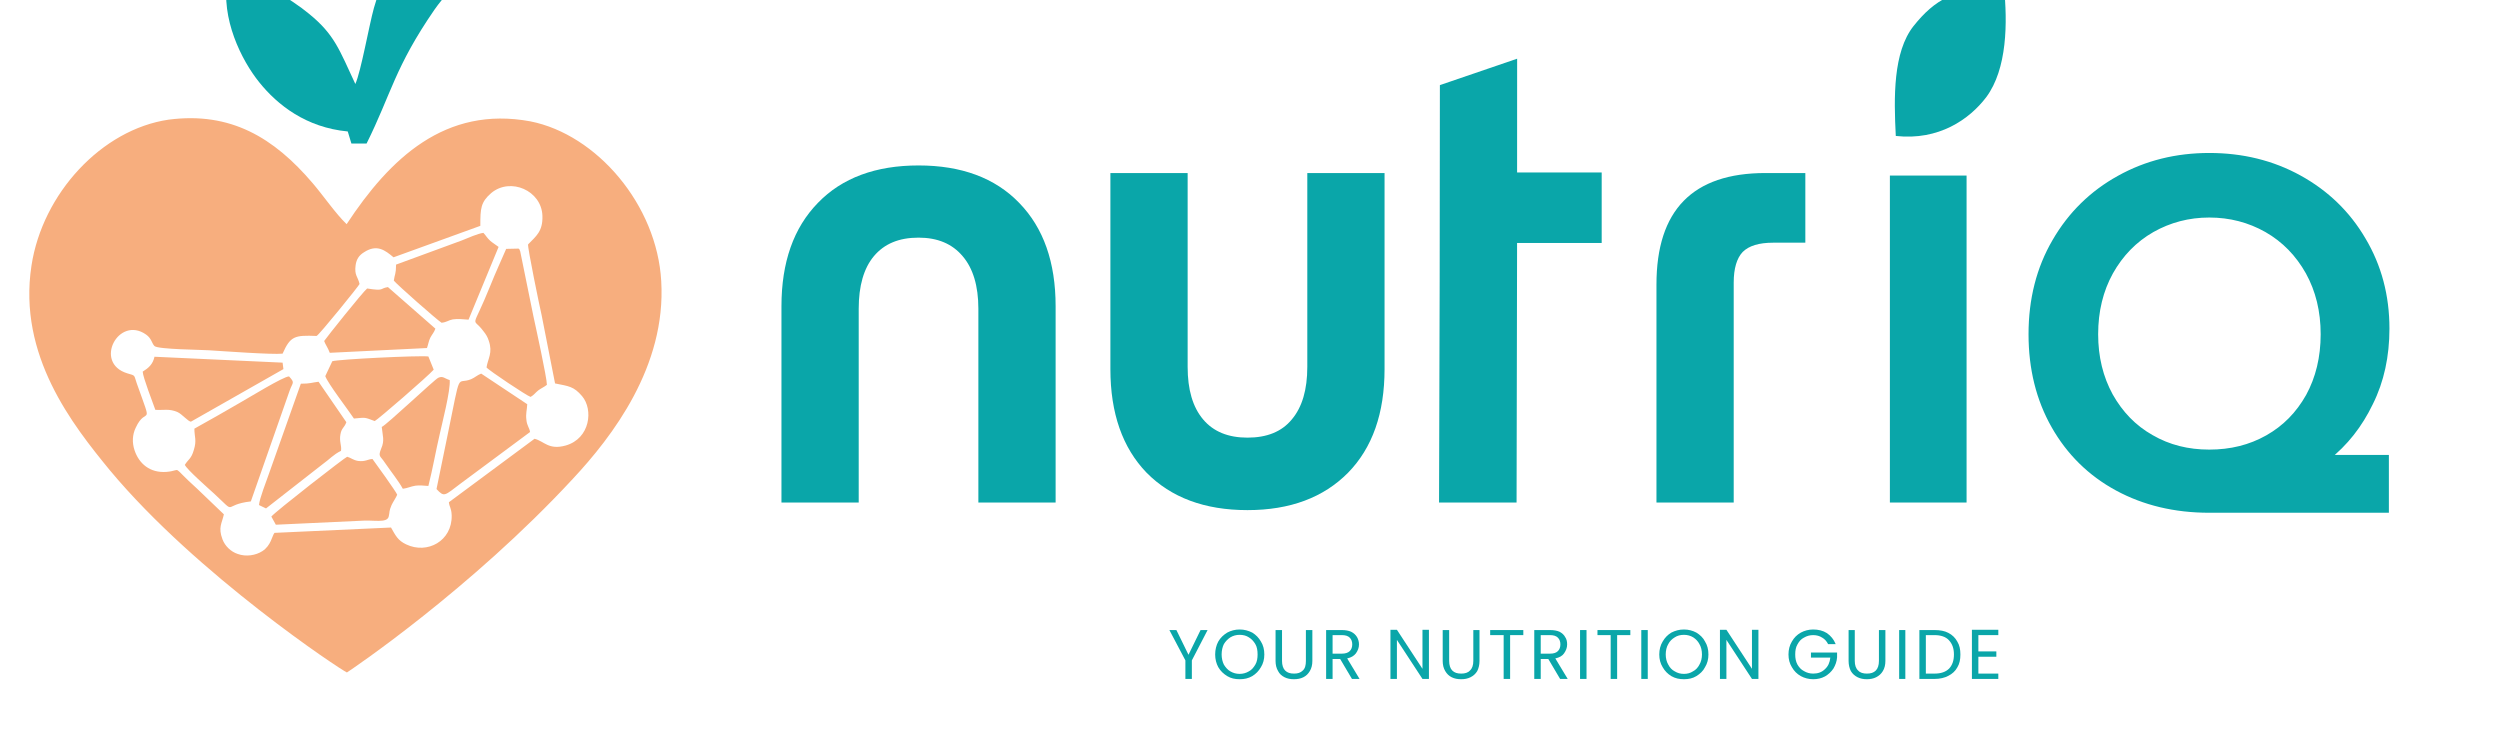
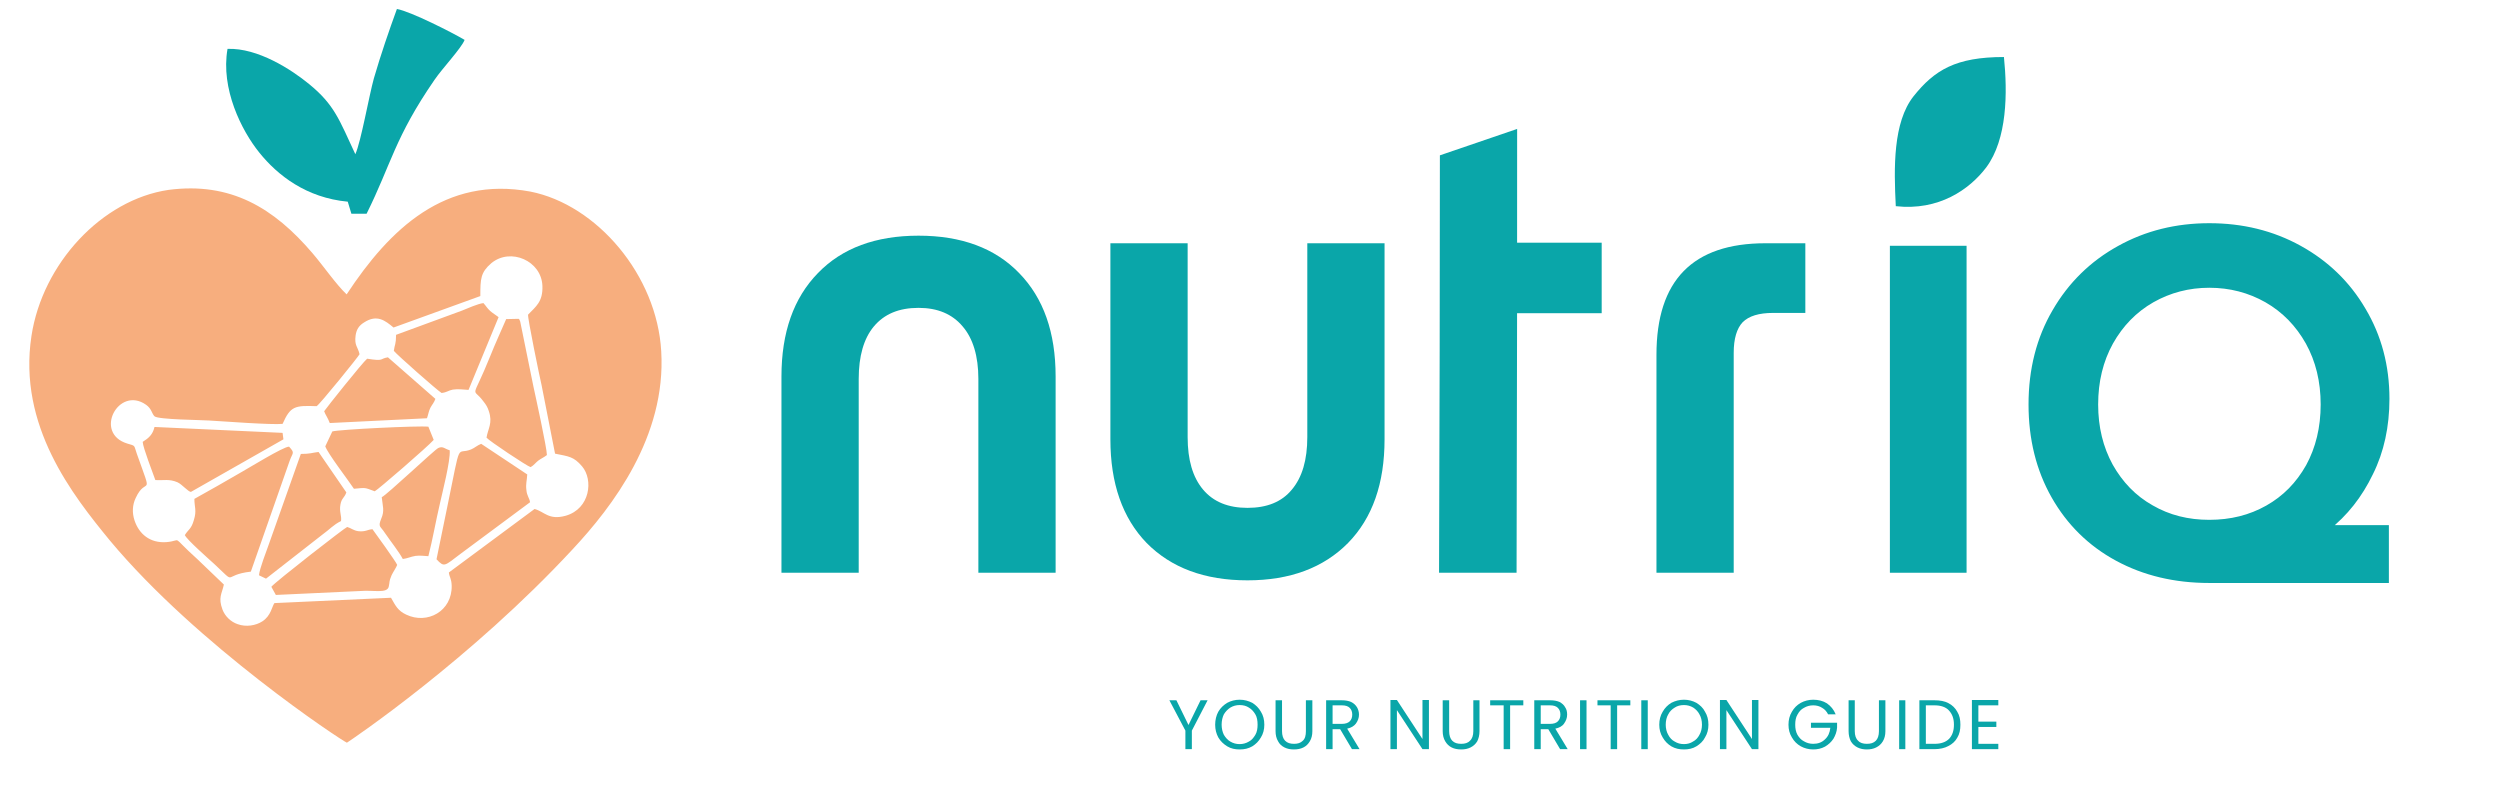
- <svg xmlns="http://www.w3.org/2000/svg" xml:space="preserve" version="1.1" style="shape-rendering:geometricPrecision; text-rendering:geometricPrecision; image-rendering:optimizeQuality; fill-rule:evenodd; clip-rule:evenodd" viewBox="700 3900 8900 2600">
+ <svg xmlns="http://www.w3.org/2000/svg" xml:space="preserve" version="1.1" style="shape-rendering:geometricPrecision; text-rendering:geometricPrecision; image-rendering:optimizeQuality; fill-rule:evenodd; clip-rule:evenodd" viewBox="700 3650 8900 2850">
  <defs>
    <style type="text/css">
   
    .str0 {stroke:#0AA6A9;stroke-width:20.84}
    .fil3 {fill:none;fill-rule:nonzero}
    .fil0 {fill:#0AA6A9}
    .fil1 {fill:#F7AE7E}
    .fil2 {fill:#0AA6A9;fill-rule:nonzero}
   
  </style>
  </defs>
  <g id="Layer_x0020_1">
    <path class="fil0" d="M1965 4199c-57,-122 -74,-176 -165,-250 -62,-51 -182,-129 -290,-125 -25,142 50,291 113,369 65,81 167,161 315,175l13 43 54 0c88,-177 100,-271 242,-477 28,-41 96,-113 107,-142 -42,-25 -191,-101 -241,-110 -28,77 -57,161 -82,247 -17,61 -46,226 -66,270z" />
    <path class="fil1" d="M1935 6294c16,-10 441,-297 804,-689 141,-151 333,-401 315,-704 -15,-271 -229,-522 -466,-569 -303,-56 -500,132 -654,366 -38,-36 -84,-103 -121,-146 -138,-162 -292,-255 -513,-226 -238,35 -449,263 -488,520 -49,320 147,567 279,728 310,372 824,712 844,720zm167 -1395c12,15 155,141 170,150 19,-2 24,-9 40,-12 19,-3 37,0 56,1l107 -259c-9,-7 -21,-14 -30,-22 -11,-10 -14,-17 -24,-28 -19,2 -57,19 -77,27l-234 86c0,34 -5,34 -8,57zm-228 257l346 -17c5,-14 6,-25 12,-37 7,-13 13,-18 18,-32l-169 -148c-31,5 -11,15 -74,5 -16,13 -146,176 -153,187 4,12 13,23 20,42zm-621 203c30,2 49,-5 79,8 16,7 39,35 48,34l329 -187 -3 -23 -456 -21c-6,27 -21,40 -42,53 1,21 36,110 45,136zm707 31c44,-4 36,-5 74,9 11,-5 190,-160 210,-183l-19 -47c-35,-4 -321,10 -342,17l-25 53c9,26 83,122 102,151zm472 -182c7,10 145,102 157,105 11,-6 18,-16 27,-23 9,-7 21,-12 31,-20 0,-25 -40,-207 -48,-244l-47 -231c-4,-11 -2,-6 -6,-10l-44 1c-18,42 -39,87 -56,130 -68,169 -66,107 -25,163 9,11 15,21 19,34 15,43 -3,63 -8,95zm-373 212c3,31 11,48 -2,77 -12,30 -3,25 13,50 22,32 50,67 64,93 17,-2 27,-8 45,-11 16,-2 30,0 46,1 16,-63 26,-123 41,-187 8,-37 38,-152 35,-190 -18,-5 -24,-16 -41,-8 -14,7 -183,167 -201,175zm-701 135c8,17 82,82 105,103 84,78 25,39 130,27l138 -394c11,-31 20,-27 -2,-51 -20,0 -143,76 -170,91 -58,34 -108,62 -167,95 0,30 9,41 -2,76 -9,32 -20,33 -32,53zm1229 -117c-2,-15 -11,-22 -13,-43 -3,-23 2,-34 3,-56l-164 -109c-15,6 -22,14 -36,20 -54,22 -34,-42 -84,201l-39 190c28,30 28,24 85,-19l248 -184zm-673 67c3,-19 -7,-33 -2,-59 4,-23 14,-23 21,-43l-99 -144c-25,3 -29,7 -63,7l-113 319c-10,29 -34,89 -36,113l25 12 201 -157c24,-17 39,-35 66,-48zm112 29c-18,1 -24,10 -51,7 -18,-3 -25,-11 -39,-15 -5,0 -257,196 -270,213l16 29 301 -14c46,-4 96,10 101,-16 4,-16 0,-17 10,-40 5,-11 17,-28 20,-37 -4,-11 -79,-115 -88,-127zm-199 -438c8,-2 152,-180 153,-185 -6,-27 -19,-30 -14,-67 3,-21 12,-35 30,-46 46,-30 75,-7 105,18l309 -112c0,-62 1,-84 39,-117 69,-57 179,-8 182,81 2,56 -23,73 -51,102 -3,8 42,226 48,251l48 244c49,10 66,10 96,45 41,48 29,151 -58,176 -61,17 -76,-15 -111,-24l-305 226c2,18 9,20 10,47 2,91 -87,139 -162,103 -30,-14 -38,-32 -54,-60l-415 19c-9,12 -12,45 -43,65 -23,15 -58,21 -88,10 -24,-8 -45,-28 -54,-52 -16,-43 -2,-56 5,-89l-95 -91c-99,-89 -48,-65 -110,-60 -58,4 -97,-29 -113,-77 -9,-27 -8,-55 4,-80 38,-83 64,11 4,-158 -11,-31 -3,-27 -34,-36 -121,-37 -31,-207 67,-138 20,14 20,31 30,41 13,12 168,13 194,15 49,3 225,16 262,12 28,-63 43,-66 121,-63z" />
    <g id="_1301078208">
      <polygon class="fil2" points="4999,6143 4943,6251 4943,6317 4920,6317 4920,6251 4863,6143 4888,6143 4931,6231 4974,6143 " />
      <path id="1" class="fil2" d="M5113 6318c-16,0 -31,-3 -44,-11 -13,-8 -24,-18 -32,-32 -7,-13 -11,-28 -11,-45 0,-17 4,-33 11,-46 8,-14 19,-24 32,-32 13,-7 28,-11 44,-11 17,0 31,4 45,11 13,8 23,18 31,32 8,13 12,28 12,46 0,17 -4,32 -12,45 -8,14 -18,24 -31,32 -14,8 -28,11 -45,11zm0 -19c12,0 23,-3 33,-9 10,-5 17,-14 23,-24 6,-10 8,-23 8,-36 0,-14 -2,-27 -8,-37 -6,-10 -13,-18 -23,-24 -9,-6 -20,-9 -33,-9 -12,0 -23,3 -33,9 -9,6 -17,14 -23,24 -5,10 -8,23 -8,37 0,13 3,26 8,36 6,10 14,19 23,24 10,6 21,9 33,9z" />
      <path id="2" class="fil2" d="M5264 6143l0 110c0,15 4,27 11,34 8,8 18,11 32,11 13,0 23,-3 31,-11 8,-7 11,-19 11,-34l0 -110 23 0 0 110c0,14 -3,26 -9,36 -6,10 -13,17 -23,22 -10,5 -21,7 -34,7 -12,0 -23,-2 -33,-7 -10,-5 -18,-12 -23,-22 -6,-10 -9,-22 -9,-36l0 -110 23 0z" />
      <path id="3" class="fil2" d="M5513 6317l-42 -71 -27 0 0 71 -23 0 0 -174 56 0c13,0 24,2 33,6 10,5 16,11 21,19 4,7 7,16 7,26 0,12 -4,22 -11,32 -7,9 -17,15 -31,18l44 73 -27 0zm-69 -90l33 0c12,0 22,-3 28,-9 6,-6 9,-14 9,-24 0,-10 -3,-18 -9,-24 -6,-6 -15,-9 -28,-9l-33 0 0 66z" />
      <polygon id="4" class="fil2" points="5787,6317 5764,6317 5673,6178 5673,6317 5650,6317 5650,6142 5673,6142 5764,6281 5764,6142 5787,6142 " />
      <path id="5" class="fil2" d="M5859 6143l0 110c0,15 4,27 11,34 8,8 18,11 32,11 13,0 24,-3 31,-11 8,-7 12,-19 12,-34l0 -110 22 0 0 110c0,14 -3,26 -8,36 -6,10 -14,17 -24,22 -10,5 -21,7 -33,7 -13,0 -24,-2 -34,-7 -10,-5 -17,-12 -23,-22 -6,-10 -9,-22 -9,-36l0 -110 23 0z" />
      <polygon id="6" class="fil2" points="6123,6143 6123,6161 6076,6161 6076,6317 6053,6317 6053,6161 6005,6161 6005,6143 " />
      <path id="7" class="fil2" d="M6254 6317l-42 -71 -27 0 0 71 -23 0 0 -174 56 0c14,0 25,2 34,6 9,5 16,11 20,19 5,7 7,16 7,26 0,12 -4,22 -11,32 -6,9 -17,15 -31,18l44 73 -27 0zm-69 -90l33 0c13,0 22,-3 28,-9 6,-6 9,-14 9,-24 0,-10 -3,-18 -9,-24 -6,-6 -15,-9 -28,-9l-33 0 0 66z" />
      <polygon id="8" class="fil2" points="6348,6143 6348,6317 6325,6317 6325,6143 " />
      <polygon id="9" class="fil2" points="6504,6143 6504,6161 6457,6161 6457,6317 6434,6317 6434,6161 6387,6161 6387,6143 " />
      <polygon id="10" class="fil2" points="6566,6143 6566,6317 6543,6317 6543,6143 " />
      <path id="11" class="fil2" d="M6695 6318c-17,0 -31,-3 -45,-11 -13,-8 -23,-18 -31,-32 -8,-13 -12,-28 -12,-45 0,-17 4,-33 12,-46 8,-14 18,-24 31,-32 14,-7 28,-11 45,-11 16,0 31,4 44,11 13,8 24,18 31,32 8,13 12,28 12,46 0,17 -4,32 -12,45 -7,14 -18,24 -31,32 -13,8 -28,11 -44,11zm0 -19c12,0 23,-3 32,-9 10,-5 18,-14 23,-24 6,-10 9,-23 9,-36 0,-14 -3,-27 -9,-37 -5,-10 -13,-18 -22,-24 -10,-6 -21,-9 -33,-9 -13,0 -24,3 -33,9 -10,6 -18,14 -23,24 -6,10 -9,23 -9,37 0,13 3,26 9,36 5,10 13,19 23,24 10,6 20,9 33,9z" />
      <polygon id="12" class="fil2" points="6960,6317 6937,6317 6846,6178 6846,6317 6823,6317 6823,6142 6846,6142 6937,6281 6937,6142 6960,6142 " />
      <path id="13" class="fil2" d="M7208 6193c-5,-10 -12,-18 -21,-23 -9,-6 -20,-9 -32,-9 -12,0 -23,3 -33,9 -10,5 -17,13 -23,24 -6,10 -8,22 -8,36 0,13 2,25 8,36 6,10 13,18 23,23 10,6 21,9 33,9 17,0 31,-5 42,-16 11,-10 17,-23 19,-41l-69 0 0 -18 93 0 0 17c-1,15 -6,28 -13,40 -8,12 -18,21 -30,28 -13,7 -27,10 -42,10 -16,0 -31,-4 -44,-11 -14,-8 -24,-18 -32,-32 -8,-13 -12,-28 -12,-45 0,-17 4,-33 12,-46 8,-14 18,-24 32,-32 13,-7 28,-11 44,-11 18,0 35,4 49,13 14,10 24,22 31,39l-27 0z" />
      <path id="14" class="fil2" d="M7303 6143l0 110c0,15 4,27 12,34 7,8 18,11 31,11 14,0 24,-3 32,-11 7,-7 11,-19 11,-34l0 -110 23 0 0 110c0,14 -3,26 -9,36 -6,10 -14,17 -24,22 -10,5 -21,7 -33,7 -12,0 -23,-2 -33,-7 -10,-5 -18,-12 -24,-22 -5,-10 -8,-22 -8,-36l0 -110 22 0z" />
      <polygon id="15" class="fil2" points="7483,6143 7483,6317 7461,6317 7461,6143 " />
      <path id="16" class="fil2" d="M7587 6143c19,0 36,3 49,10 14,7 25,18 32,31 8,13 11,28 11,46 0,18 -3,33 -11,46 -7,13 -18,23 -32,30 -13,7 -30,11 -49,11l-54 0 0 -174 54 0zm0 155c23,0 40,-6 52,-18 11,-12 17,-28 17,-50 0,-22 -6,-38 -18,-51 -11,-12 -29,-18 -51,-18l-31 0 0 137 31 0z" />
      <polygon id="17" class="fil2" points="7743,6161 7743,6219 7807,6219 7807,6238 7743,6238 7743,6298 7814,6298 7814,6317 7720,6317 7720,6142 7814,6142 7814,6161 " />
      <g>
        <path class="fil2" d="M3482 4990c0,-156 43,-279 130,-368 86,-89 206,-133 358,-133 152,0 272,44 358,133 87,89 130,212 130,368l0 699 -275 0 0 -690c0,-81 -19,-144 -56,-187 -37,-44 -89,-66 -157,-66 -70,0 -122,22 -159,66 -36,43 -54,106 -54,187l0 690 -275 0 0 -699z" />
        <path class="fil2" d="M5629 5214c0,157 -43,280 -130,369 -87,88 -206,133 -358,133 -153,0 -272,-45 -359,-133 -86,-89 -129,-212 -129,-369l0 -698 275 0 0 690c0,81 18,143 55,187 37,44 90,65 158,65 69,0 122,-21 158,-65 37,-44 55,-106 55,-187l0 -690 275 0 0 698z" />
        <path class="fil2" d="M6597 4913c0,-265 129,-397 388,-397l142 0 0 248 -115 0c-50,0 -86,11 -108,33 -21,22 -32,59 -32,109l0 783 -275 0 0 -776z" />
        <path class="fil2" d="M8565 5715c-122,0 -231,-26 -327,-78 -96,-52 -171,-126 -225,-221 -54,-95 -81,-204 -81,-326 0,-124 28,-234 84,-330 56,-97 133,-172 229,-225 97,-54 204,-80 320,-80 117,0 224,26 320,79 96,53 172,126 227,220 56,94 84,199 84,316 0,97 -19,186 -58,264 -38,79 -89,144 -155,196l211 0 0 185 -629 0zm-406 -625c0,82 18,155 53,219 36,64 84,114 146,149 62,36 131,53 207,53 77,0 146,-17 208,-52 62,-35 110,-84 146,-148 35,-64 53,-138 53,-221 0,-83 -18,-157 -54,-222 -36,-64 -85,-115 -148,-151 -62,-35 -130,-53 -205,-53 -74,0 -142,18 -204,53 -63,36 -112,87 -148,151 -36,65 -54,139 -54,222z" />
        <path id="1" class="fil3 str0" d="M8565 5715c-122,0 -231,-26 -327,-78 -96,-52 -171,-126 -225,-221 -54,-95 -81,-204 -81,-326 0,-124 28,-234 84,-330 56,-97 133,-172 229,-225 97,-54 204,-80 320,-80 117,0 224,26 320,79 96,53 172,126 227,220 56,94 84,199 84,316 0,97 -19,186 -58,264 -38,79 -89,144 -155,196l211 0 0 185 -629 0zm-406 -625c0,82 18,155 53,219 36,64 84,114 146,149 62,36 131,53 207,53 77,0 146,-17 208,-52 62,-35 110,-84 146,-148 35,-64 53,-138 53,-221 0,-83 -18,-157 -54,-222 -36,-64 -85,-115 -148,-151 -62,-35 -130,-53 -205,-53 -74,0 -142,18 -204,53 -63,36 -112,87 -148,151 -36,65 -54,139 -54,222z" />
        <g>
          <path class="fil0" d="M5826 4203l275 -94c0,663 0,658 -2,1580l-276 0c2,-626 3,-993 3,-1486z" />
          <rect class="fil0" x="6080" y="4514" width="322" height="251" />
        </g>
        <g>
          <polygon class="fil0" points="7428,4525 7701,4525 7701,5689 7428,5689 " />
          <path class="fil0" d="M7449 4384c153,17 262,-59 322,-138 75,-101 76,-266 63,-393 -171,0 -247,46 -322,140 -73,93 -70,254 -63,391z" />
        </g>
      </g>
    </g>
  </g>
</svg>
